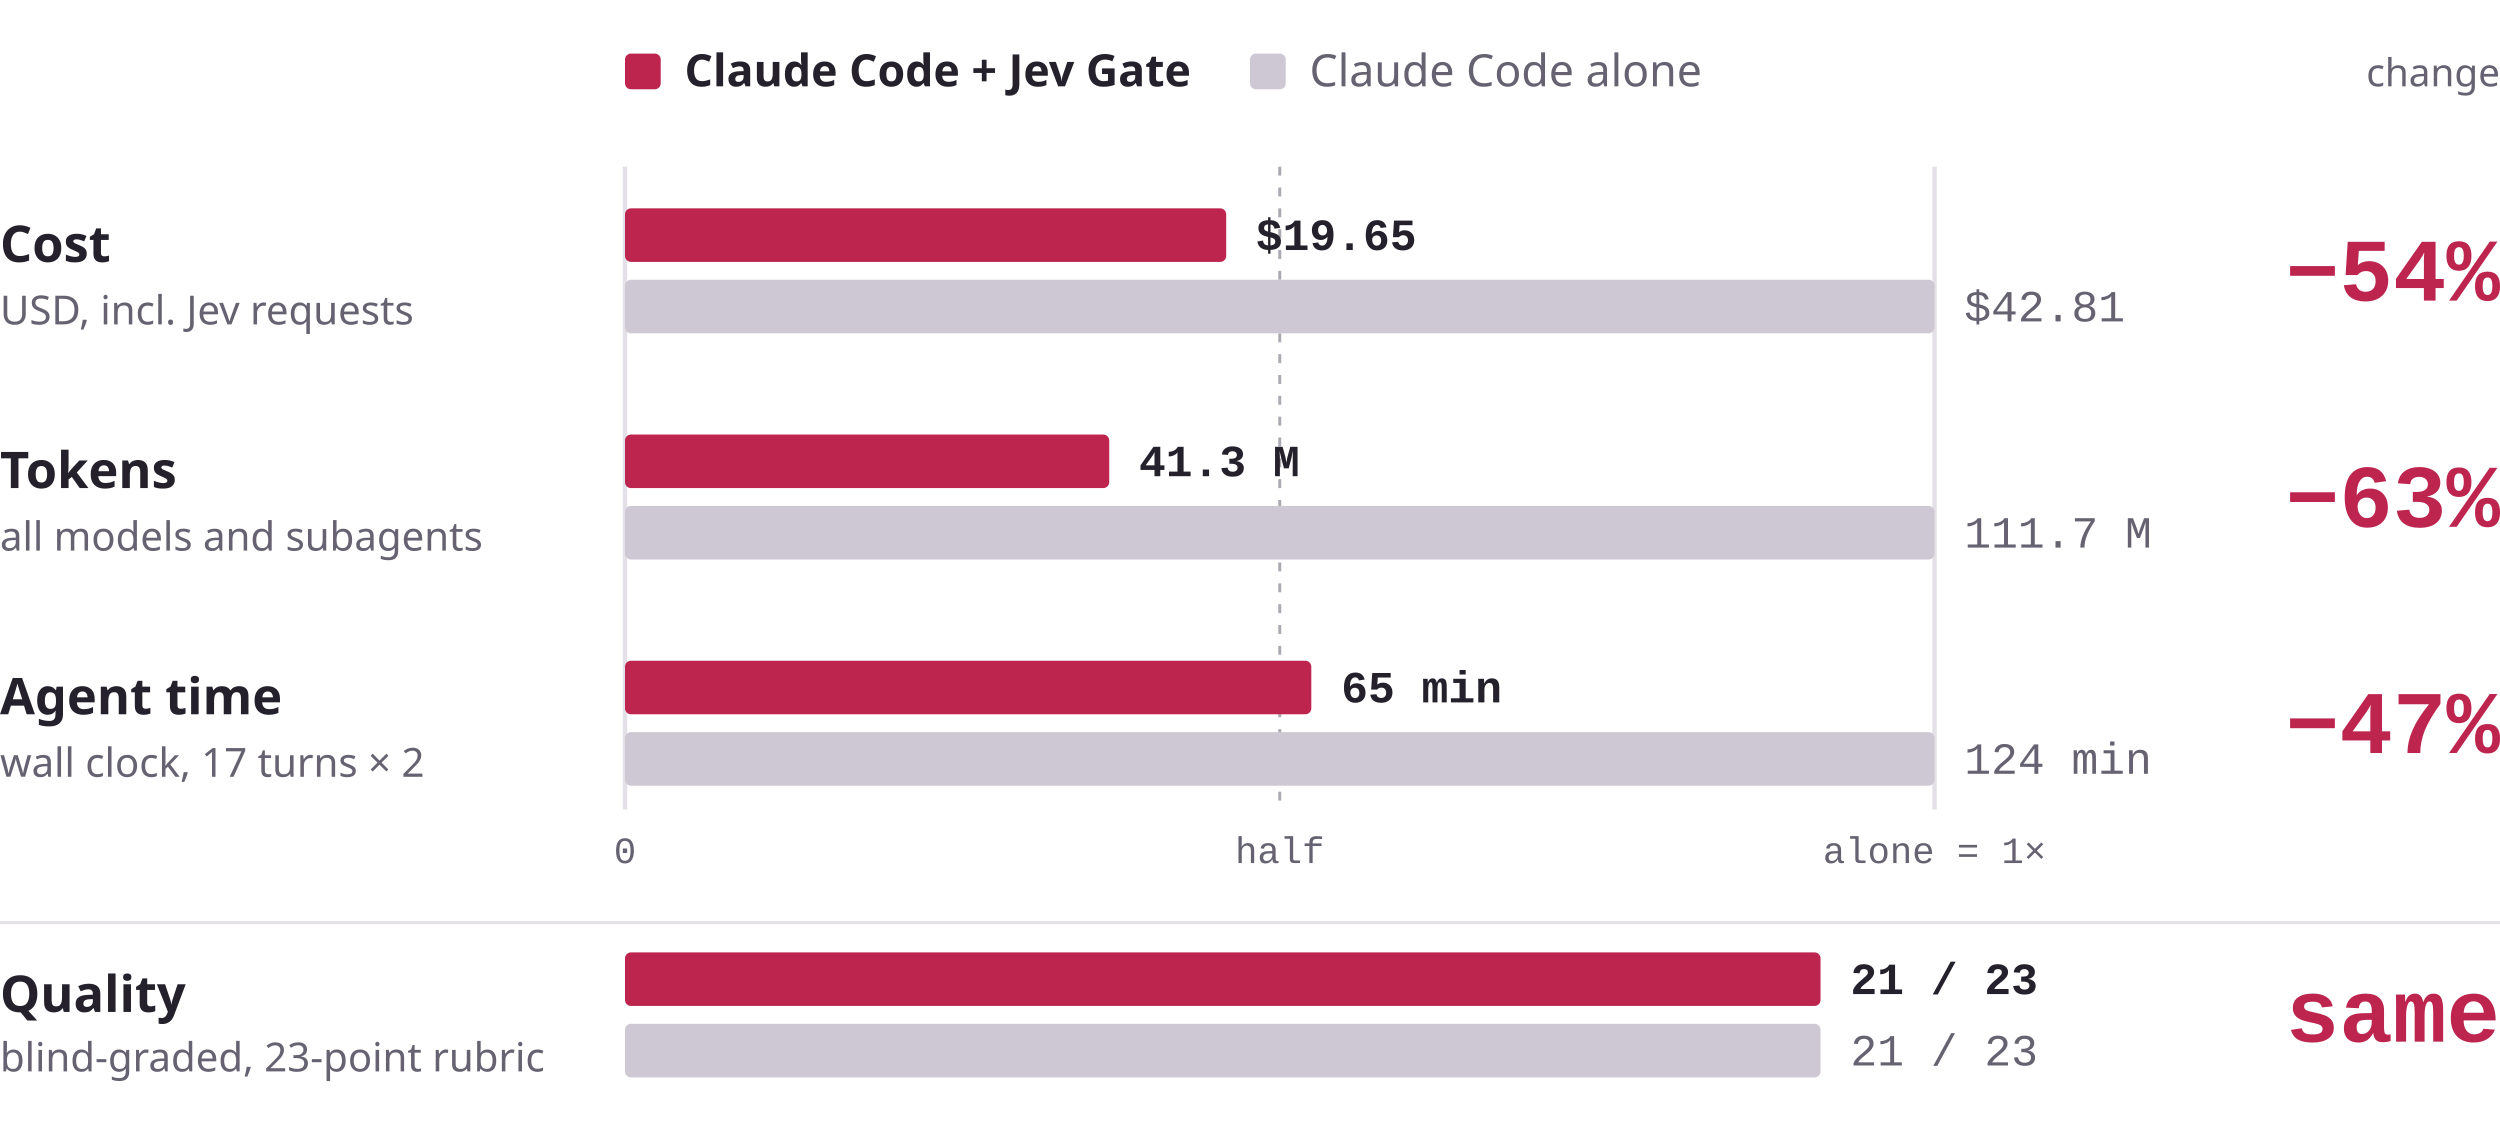
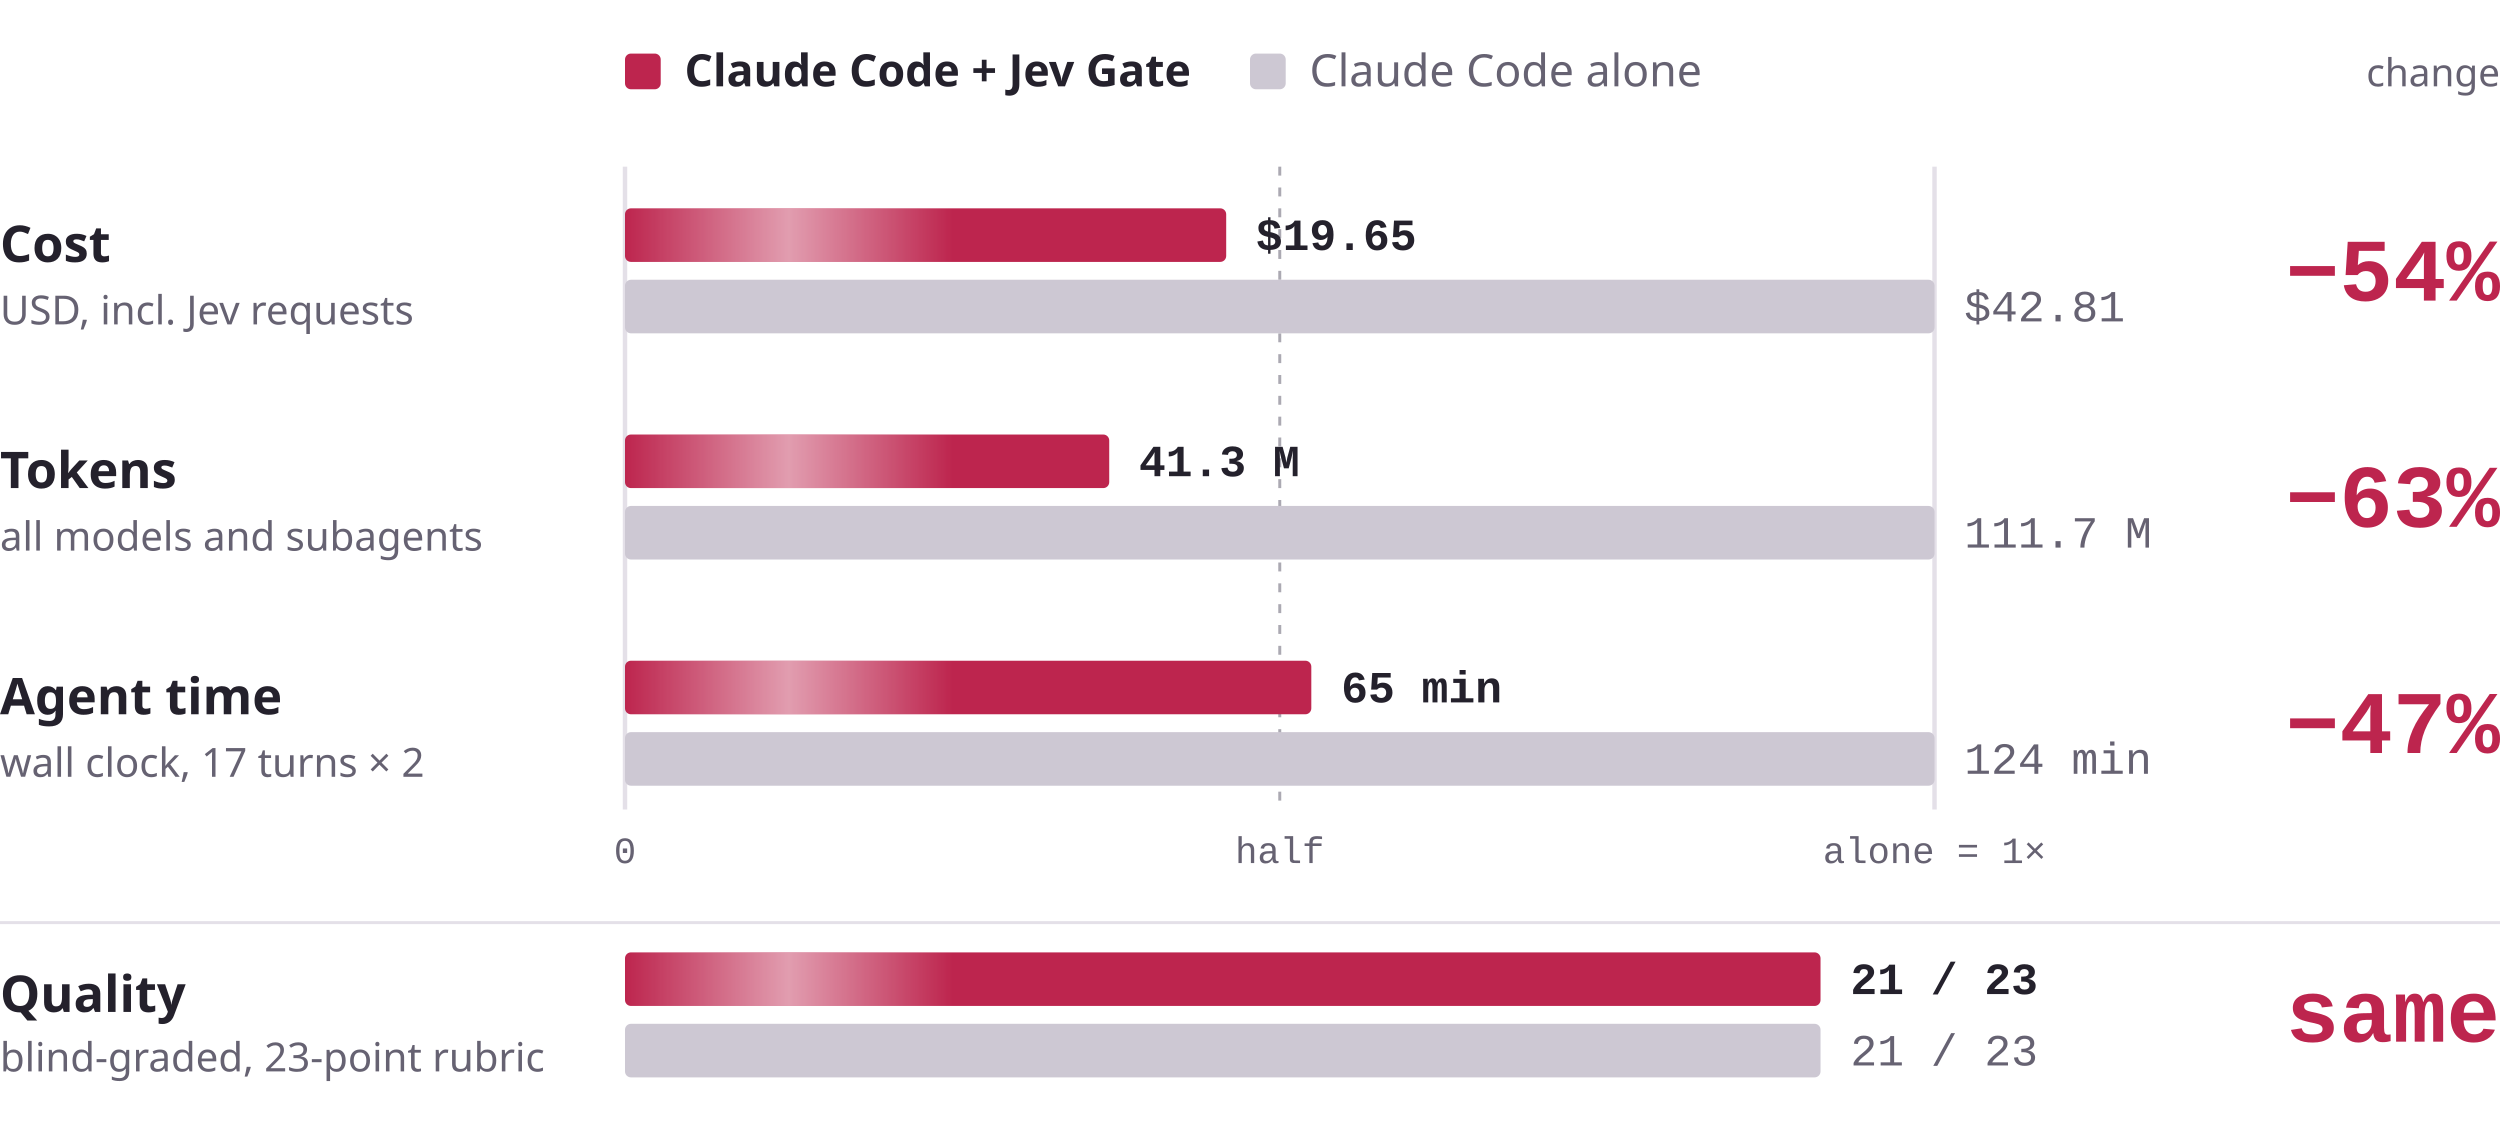
<svg xmlns="http://www.w3.org/2000/svg" width="840" height="380" viewBox="0 0 840 380" role="img" aria-label="Claude Code with Jev Gate versus alone: cost $19.65 vs $42.81 (−54%), tokens 41.3 M vs 111.7 M (−63%), agent time 65 vs 124 min (−47%), blind-graded quality 21 of 23 for both">
+   <style>.j,.a{transform-box:fill-box;transform-origin:left;animation:grow .5s cubic-bezier(.2,.9,.2,1) backwards}.a{animation-duration:1.15s;animation-timing-function:cubic-bezier(.5,0,.3,1)}.v{animation:fade .3s ease-out backwards}.d{transform-box:fill-box;transform-origin:right;animation:pop .4s cubic-bezier(.3,1.7,.5,1) backwards}.sh{animation:sweep 3.2s cubic-bezier(.6,0,.4,1) 1.4s infinite backwards}@keyframes grow{from{transform:scaleX(0)}}@keyframes fade{from{opacity:0;transform:translateX(-6px)}}@keyframes pop{from{opacity:0;transform:scale(.6)}}@keyframes sweep{from{transform:translateX(-140px)}40%,to{transform:translateX(560px)}}@media (prefers-reduced-motion:reduce){.j,.a,.v,.d{animation:none}.sh{display:none}}</style>
+   <defs>
+     <linearGradient id="shg" x1="0" x2="1">
+       <stop offset="0" stop-color="#ffffff" stop-opacity="0" />
+       <stop offset=".5" stop-color="#ffffff" stop-opacity=".55" />
+       <stop offset="1" stop-color="#ffffff" stop-opacity="0" />
+     </linearGradient>
+     <clipPath id="jc">
+       <rect x="210" y="70" width="202.0" height="18" rx="2" />
+       <rect x="210" y="146" width="162.7" height="18" rx="2" />
+       <rect x="210" y="222" width="230.6" height="18" rx="2" />
+       <rect x="210" y="320" width="401.7" height="18" rx="2" />
+     </clipPath>
+   </defs>
  <rect x="210" y="18" width="12" height="12" rx="2" fill="#bd254e" />
  <text x="230" y="29" font-family="-apple-system,BlinkMacSystemFont,'Segoe UI','Noto Sans',Helvetica,Arial,sans-serif" font-size="15" font-weight="600" fill="#24212c" text-anchor="start">Claude Code + Jev Gate</text>
  <rect x="420" y="18" width="12" height="12" rx="2" fill="#cdc8d3" />
  <text x="440" y="29" font-family="-apple-system,BlinkMacSystemFont,'Segoe UI','Noto Sans',Helvetica,Arial,sans-serif" font-size="15" font-weight="400" fill="#666272" text-anchor="start">Claude Code alone</text>
  <text x="840" y="29" font-family="-apple-system,BlinkMacSystemFont,'Segoe UI','Noto Sans',Helvetica,Arial,sans-serif" font-size="13" font-weight="400" fill="#666272" text-anchor="end">change</text>
  <line x1="210" x2="210" y1="56" y2="272" stroke="#e4e0e8" stroke-width="1.5" />
  <line x1="430" x2="430" y1="56" y2="272" stroke="#666272" stroke-width="1" stroke-dasharray="3 4" opacity=".55" />
  <line x1="650" x2="650" y1="56" y2="272" stroke="#e4e0e8" stroke-width="1.5" />
  <text x="0" y="88" font-family="-apple-system,BlinkMacSystemFont,'Segoe UI','Noto Sans',Helvetica,Arial,sans-serif" font-size="17" font-weight="600" fill="#24212c" text-anchor="start">Cost</text>
  <text x="0" y="109" font-family="-apple-system,BlinkMacSystemFont,'Segoe UI','Noto Sans',Helvetica,Arial,sans-serif" font-size="13.5" font-weight="400" fill="#666272" text-anchor="start">USD, incl. Jev requests</text>
-   <rect x="210" y="70" width="202.0" height="18" rx="2" fill="#bd254e" />
-   <text x="421.962" y="84" font-family="ui-monospace,SFMono-Regular,'SF Mono',Menlo,Consolas,'Liberation Mono',monospace" font-size="15" font-weight="700" fill="#24212c" text-anchor="start">$19.65</text>
-   <rect x="210" y="94" width="440.0" height="18" rx="2" fill="#cdc8d3" />
-   <text x="660" y="108" font-family="ui-monospace,SFMono-Regular,'SF Mono',Menlo,Consolas,'Liberation Mono',monospace" font-size="15" font-weight="400" fill="#666272" text-anchor="start">$42.81</text>
-   <text x="840" y="101" font-family="ui-monospace,SFMono-Regular,'SF Mono',Menlo,Consolas,'Liberation Mono',monospace" font-size="30" font-weight="600" fill="#bd254e" text-anchor="end">−54%</text>
+   <rect class="j" style="animation-delay:0.10s" x="210" y="70" width="202.0" height="18" rx="2" fill="#bd254e" />
+   <text class="v" style="animation-delay:0.45s" x="421.962" y="84" font-family="ui-monospace,SFMono-Regular,'SF Mono',Menlo,Consolas,'Liberation Mono',monospace" font-size="15" font-weight="700" fill="#24212c" text-anchor="start">$19.65</text>
+   <rect class="a" style="animation-delay:0.10s" x="210" y="94" width="440.0" height="18" rx="2" fill="#cdc8d3" />
+   <text class="v" style="animation-delay:1.05s" x="660" y="108" font-family="ui-monospace,SFMono-Regular,'SF Mono',Menlo,Consolas,'Liberation Mono',monospace" font-size="15" font-weight="400" fill="#666272" text-anchor="start">$42.81</text>
+   <text class="d" style="animation-delay:0.55s" x="840" y="101" font-family="ui-monospace,SFMono-Regular,'SF Mono',Menlo,Consolas,'Liberation Mono',monospace" font-size="30" font-weight="600" fill="#bd254e" text-anchor="end">−54%</text>
  <text x="0" y="164" font-family="-apple-system,BlinkMacSystemFont,'Segoe UI','Noto Sans',Helvetica,Arial,sans-serif" font-size="17" font-weight="600" fill="#24212c" text-anchor="start">Tokens</text>
  <text x="0" y="185" font-family="-apple-system,BlinkMacSystemFont,'Segoe UI','Noto Sans',Helvetica,Arial,sans-serif" font-size="13.5" font-weight="400" fill="#666272" text-anchor="start">all models and subagents</text>
-   <rect x="210" y="146" width="162.7" height="18" rx="2" fill="#bd254e" />
-   <text x="382.686" y="160" font-family="ui-monospace,SFMono-Regular,'SF Mono',Menlo,Consolas,'Liberation Mono',monospace" font-size="15" font-weight="700" fill="#24212c" text-anchor="start">41.3 M</text>
-   <rect x="210" y="170" width="440.0" height="18" rx="2" fill="#cdc8d3" />
-   <text x="660" y="184" font-family="ui-monospace,SFMono-Regular,'SF Mono',Menlo,Consolas,'Liberation Mono',monospace" font-size="15" font-weight="400" fill="#666272" text-anchor="start">111.7 M</text>
-   <text x="840" y="177" font-family="ui-monospace,SFMono-Regular,'SF Mono',Menlo,Consolas,'Liberation Mono',monospace" font-size="30" font-weight="600" fill="#bd254e" text-anchor="end">−63%</text>
+   <rect class="j" style="animation-delay:0.19s" x="210" y="146" width="162.7" height="18" rx="2" fill="#bd254e" />
+   <text class="v" style="animation-delay:0.54s" x="382.686" y="160" font-family="ui-monospace,SFMono-Regular,'SF Mono',Menlo,Consolas,'Liberation Mono',monospace" font-size="15" font-weight="700" fill="#24212c" text-anchor="start">41.3 M</text>
+   <rect class="a" style="animation-delay:0.19s" x="210" y="170" width="440.0" height="18" rx="2" fill="#cdc8d3" />
+   <text class="v" style="animation-delay:1.14s" x="660" y="184" font-family="ui-monospace,SFMono-Regular,'SF Mono',Menlo,Consolas,'Liberation Mono',monospace" font-size="15" font-weight="400" fill="#666272" text-anchor="start">111.7 M</text>
+   <text class="d" style="animation-delay:0.64s" x="840" y="177" font-family="ui-monospace,SFMono-Regular,'SF Mono',Menlo,Consolas,'Liberation Mono',monospace" font-size="30" font-weight="600" fill="#bd254e" text-anchor="end">−63%</text>
  <text x="0" y="240" font-family="-apple-system,BlinkMacSystemFont,'Segoe UI','Noto Sans',Helvetica,Arial,sans-serif" font-size="17" font-weight="600" fill="#24212c" text-anchor="start">Agent time</text>
  <text x="0" y="261" font-family="-apple-system,BlinkMacSystemFont,'Segoe UI','Noto Sans',Helvetica,Arial,sans-serif" font-size="13.5" font-weight="400" fill="#666272" text-anchor="start">wall clock, 17 turns × 2</text>
-   <rect x="210" y="222" width="230.6" height="18" rx="2" fill="#bd254e" />
-   <text x="450.645" y="236" font-family="ui-monospace,SFMono-Regular,'SF Mono',Menlo,Consolas,'Liberation Mono',monospace" font-size="15" font-weight="700" fill="#24212c" text-anchor="start">65 min</text>
-   <rect x="210" y="246" width="440.0" height="18" rx="2" fill="#cdc8d3" />
-   <text x="660" y="260" font-family="ui-monospace,SFMono-Regular,'SF Mono',Menlo,Consolas,'Liberation Mono',monospace" font-size="15" font-weight="400" fill="#666272" text-anchor="start">124 min</text>
-   <text x="840" y="253" font-family="ui-monospace,SFMono-Regular,'SF Mono',Menlo,Consolas,'Liberation Mono',monospace" font-size="30" font-weight="600" fill="#bd254e" text-anchor="end">−47%</text>
+   <rect class="j" style="animation-delay:0.28s" x="210" y="222" width="230.6" height="18" rx="2" fill="#bd254e" />
+   <text class="v" style="animation-delay:0.63s" x="450.645" y="236" font-family="ui-monospace,SFMono-Regular,'SF Mono',Menlo,Consolas,'Liberation Mono',monospace" font-size="15" font-weight="700" fill="#24212c" text-anchor="start">65 min</text>
+   <rect class="a" style="animation-delay:0.28s" x="210" y="246" width="440.0" height="18" rx="2" fill="#cdc8d3" />
+   <text class="v" style="animation-delay:1.23s" x="660" y="260" font-family="ui-monospace,SFMono-Regular,'SF Mono',Menlo,Consolas,'Liberation Mono',monospace" font-size="15" font-weight="400" fill="#666272" text-anchor="start">124 min</text>
+   <text class="d" style="animation-delay:0.73s" x="840" y="253" font-family="ui-monospace,SFMono-Regular,'SF Mono',Menlo,Consolas,'Liberation Mono',monospace" font-size="30" font-weight="600" fill="#bd254e" text-anchor="end">−47%</text>
  <text x="210" y="290" font-family="ui-monospace,SFMono-Regular,'SF Mono',Menlo,Consolas,'Liberation Mono',monospace" font-size="12.5" font-weight="400" fill="#666272" text-anchor="middle">0</text>
  <text x="430" y="290" font-family="ui-monospace,SFMono-Regular,'SF Mono',Menlo,Consolas,'Liberation Mono',monospace" font-size="12.5" font-weight="400" fill="#666272" text-anchor="middle">half</text>
  <text x="650" y="290" font-family="ui-monospace,SFMono-Regular,'SF Mono',Menlo,Consolas,'Liberation Mono',monospace" font-size="12.5" font-weight="400" fill="#666272" text-anchor="middle">alone = 1×</text>
  <line x1="0" x2="840" y1="310" y2="310" stroke="#e4e0e8" stroke-width="1" />
  <text x="0" y="340" font-family="-apple-system,BlinkMacSystemFont,'Segoe UI','Noto Sans',Helvetica,Arial,sans-serif" font-size="17" font-weight="600" fill="#24212c" text-anchor="start">Quality</text>
  <text x="0" y="360" font-family="-apple-system,BlinkMacSystemFont,'Segoe UI','Noto Sans',Helvetica,Arial,sans-serif" font-size="13.5" font-weight="400" fill="#666272" text-anchor="start">blind-graded, 23-point rubric</text>
-   <rect x="210" y="320" width="401.7" height="18" rx="2" fill="#bd254e" />
-   <text x="621.739" y="334" font-family="ui-monospace,SFMono-Regular,'SF Mono',Menlo,Consolas,'Liberation Mono',monospace" font-size="15" font-weight="700" fill="#24212c" text-anchor="start">21 / 23</text>
-   <rect x="210" y="344" width="401.7" height="18" rx="2" fill="#cdc8d3" />
-   <text x="621.739" y="358" font-family="ui-monospace,SFMono-Regular,'SF Mono',Menlo,Consolas,'Liberation Mono',monospace" font-size="15" font-weight="400" fill="#666272" text-anchor="start">21 / 23</text>
-   <text x="840" y="350" font-family="ui-monospace,SFMono-Regular,'SF Mono',Menlo,Consolas,'Liberation Mono',monospace" font-size="30" font-weight="600" fill="#bd254e" text-anchor="end">same</text>
+   <rect class="j" style="animation-delay:0.37s" x="210" y="320" width="401.7" height="18" rx="2" fill="#bd254e" />
+   <text class="v" style="animation-delay:0.72s" x="621.739" y="334" font-family="ui-monospace,SFMono-Regular,'SF Mono',Menlo,Consolas,'Liberation Mono',monospace" font-size="15" font-weight="700" fill="#24212c" text-anchor="start">21 / 23</text>
+   <rect class="a" style="animation-delay:0.37s" x="210" y="344" width="401.7" height="18" rx="2" fill="#cdc8d3" />
+   <text class="v" style="animation-delay:1.32s" x="621.739" y="358" font-family="ui-monospace,SFMono-Regular,'SF Mono',Menlo,Consolas,'Liberation Mono',monospace" font-size="15" font-weight="400" fill="#666272" text-anchor="start">21 / 23</text>
+   <text class="d" style="animation-delay:0.82s" x="840" y="350" font-family="ui-monospace,SFMono-Regular,'SF Mono',Menlo,Consolas,'Liberation Mono',monospace" font-size="30" font-weight="600" fill="#bd254e" text-anchor="end">same</text>
+   <g clip-path="url(#jc)">
+     <rect class="sh" x="210" y="60" width="110" height="310" fill="url(#shg)" />
+   </g>
</svg>
